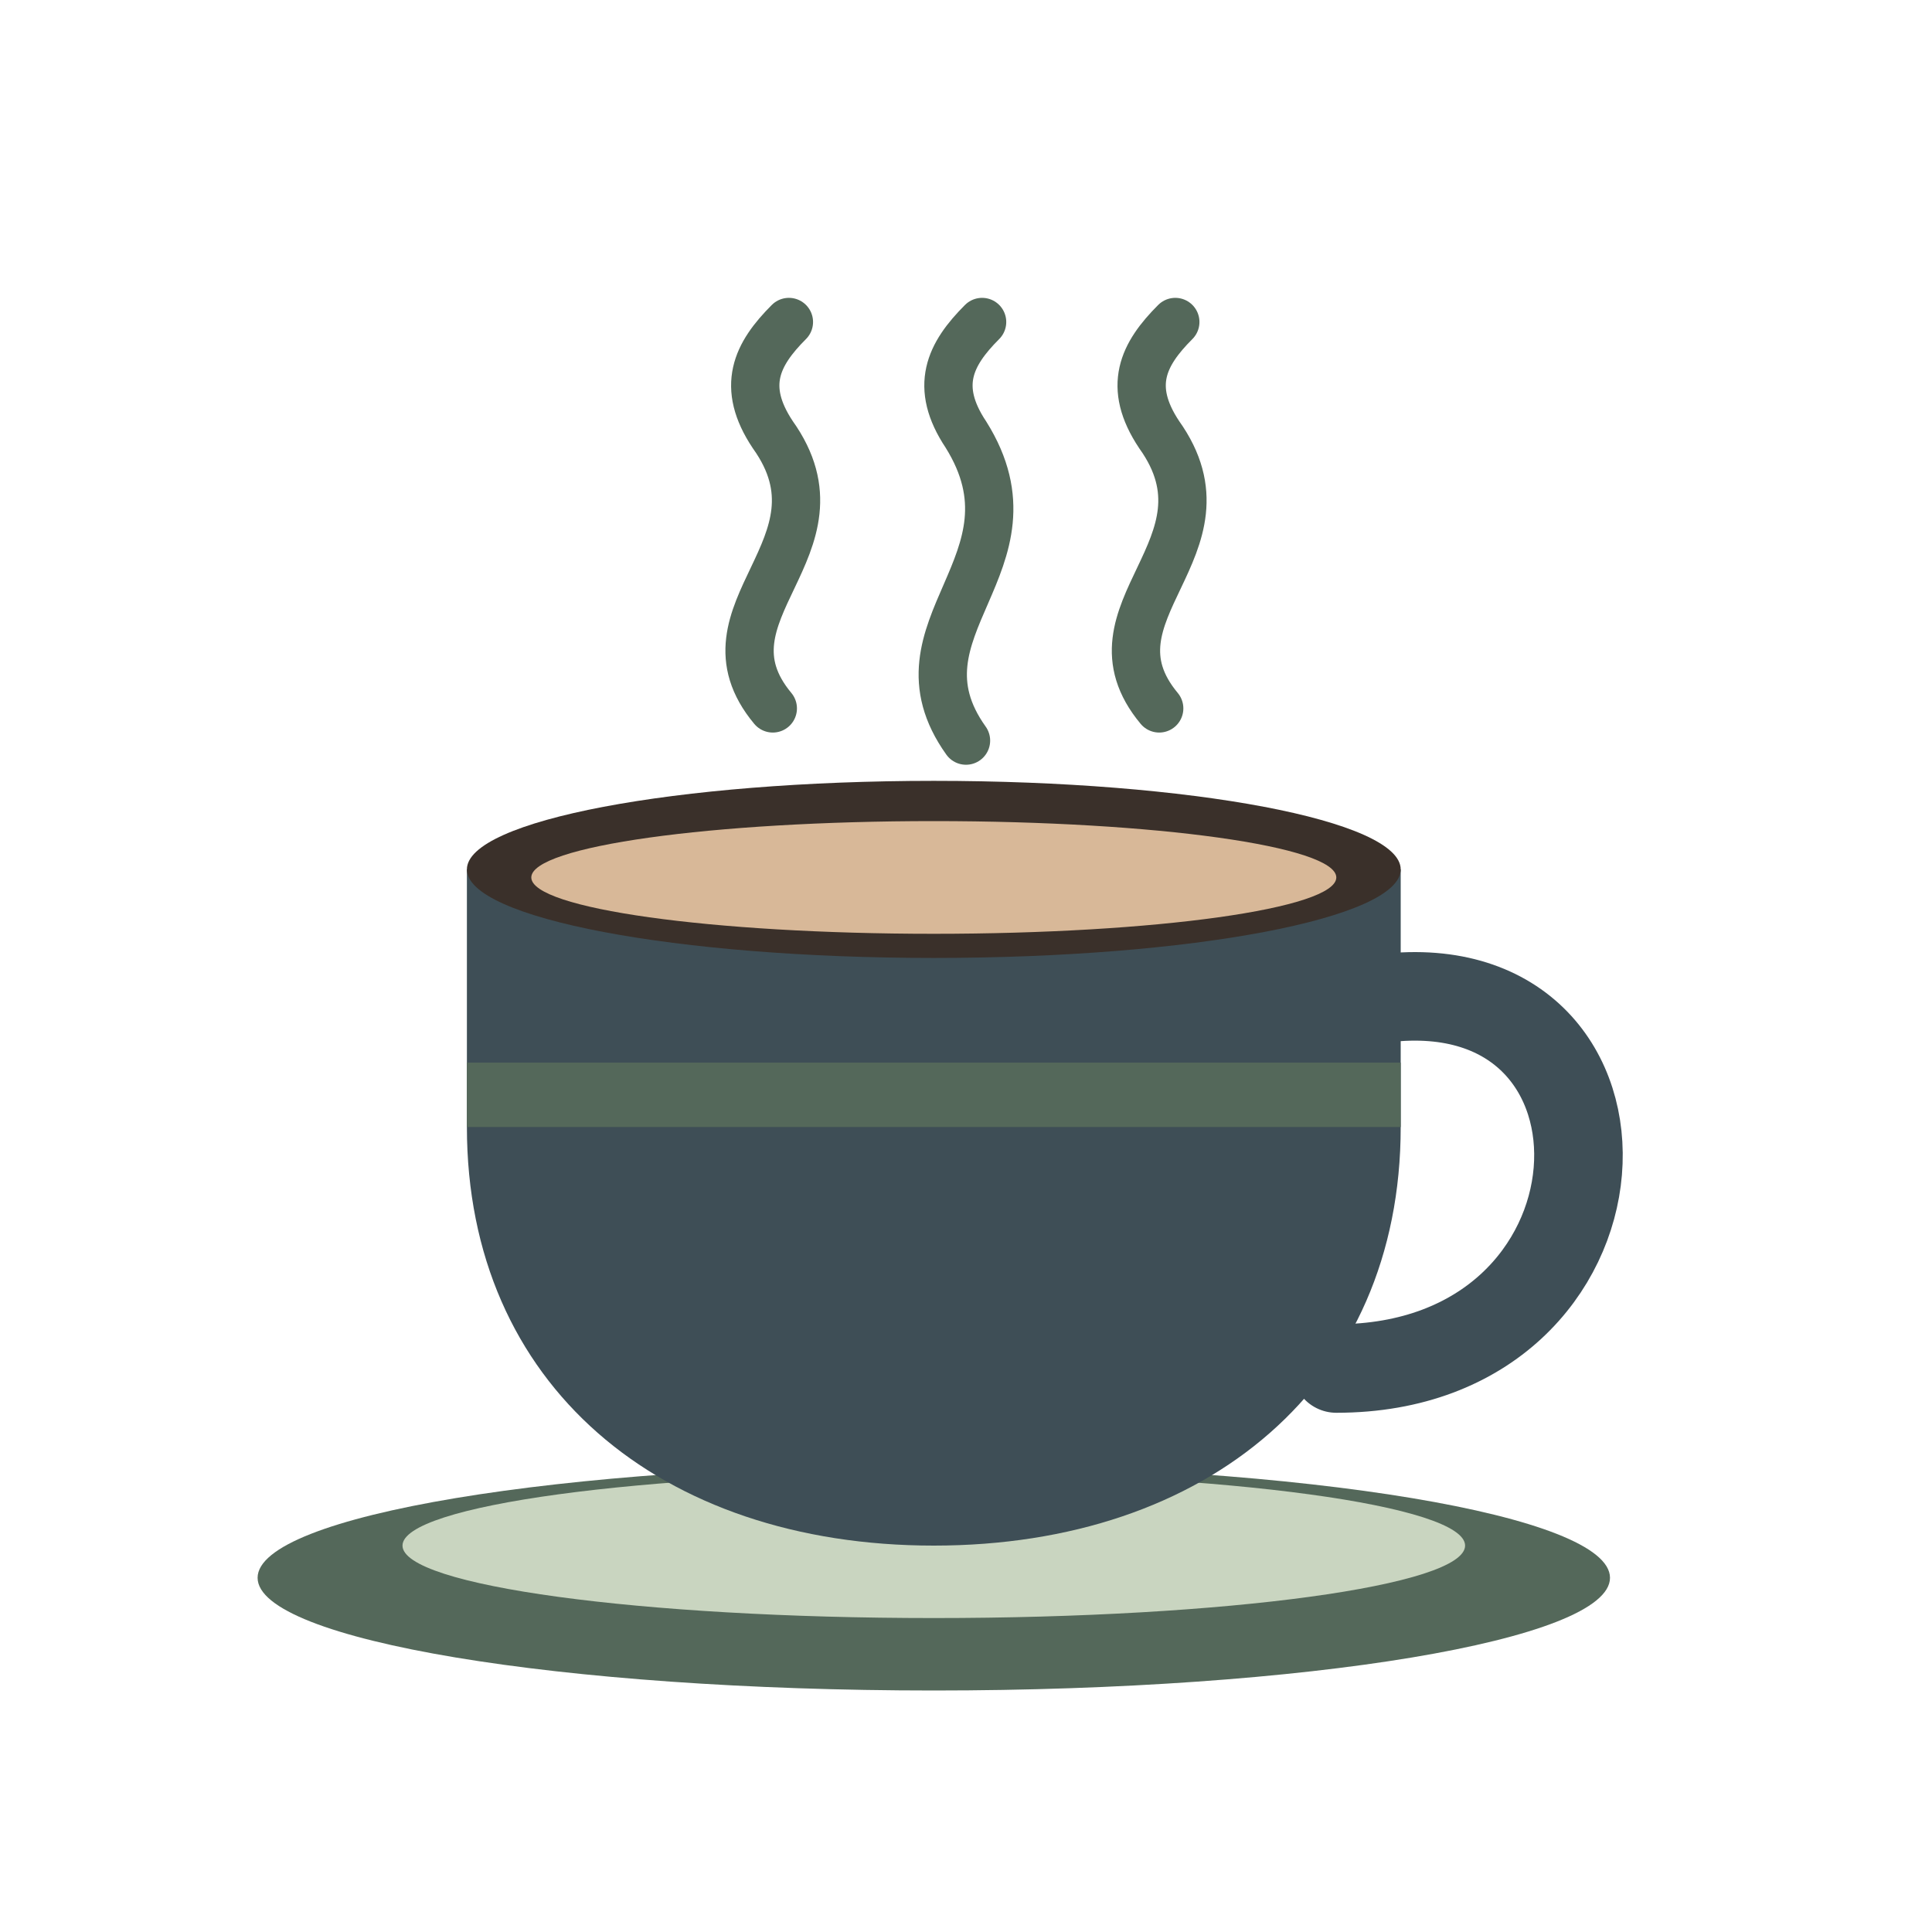
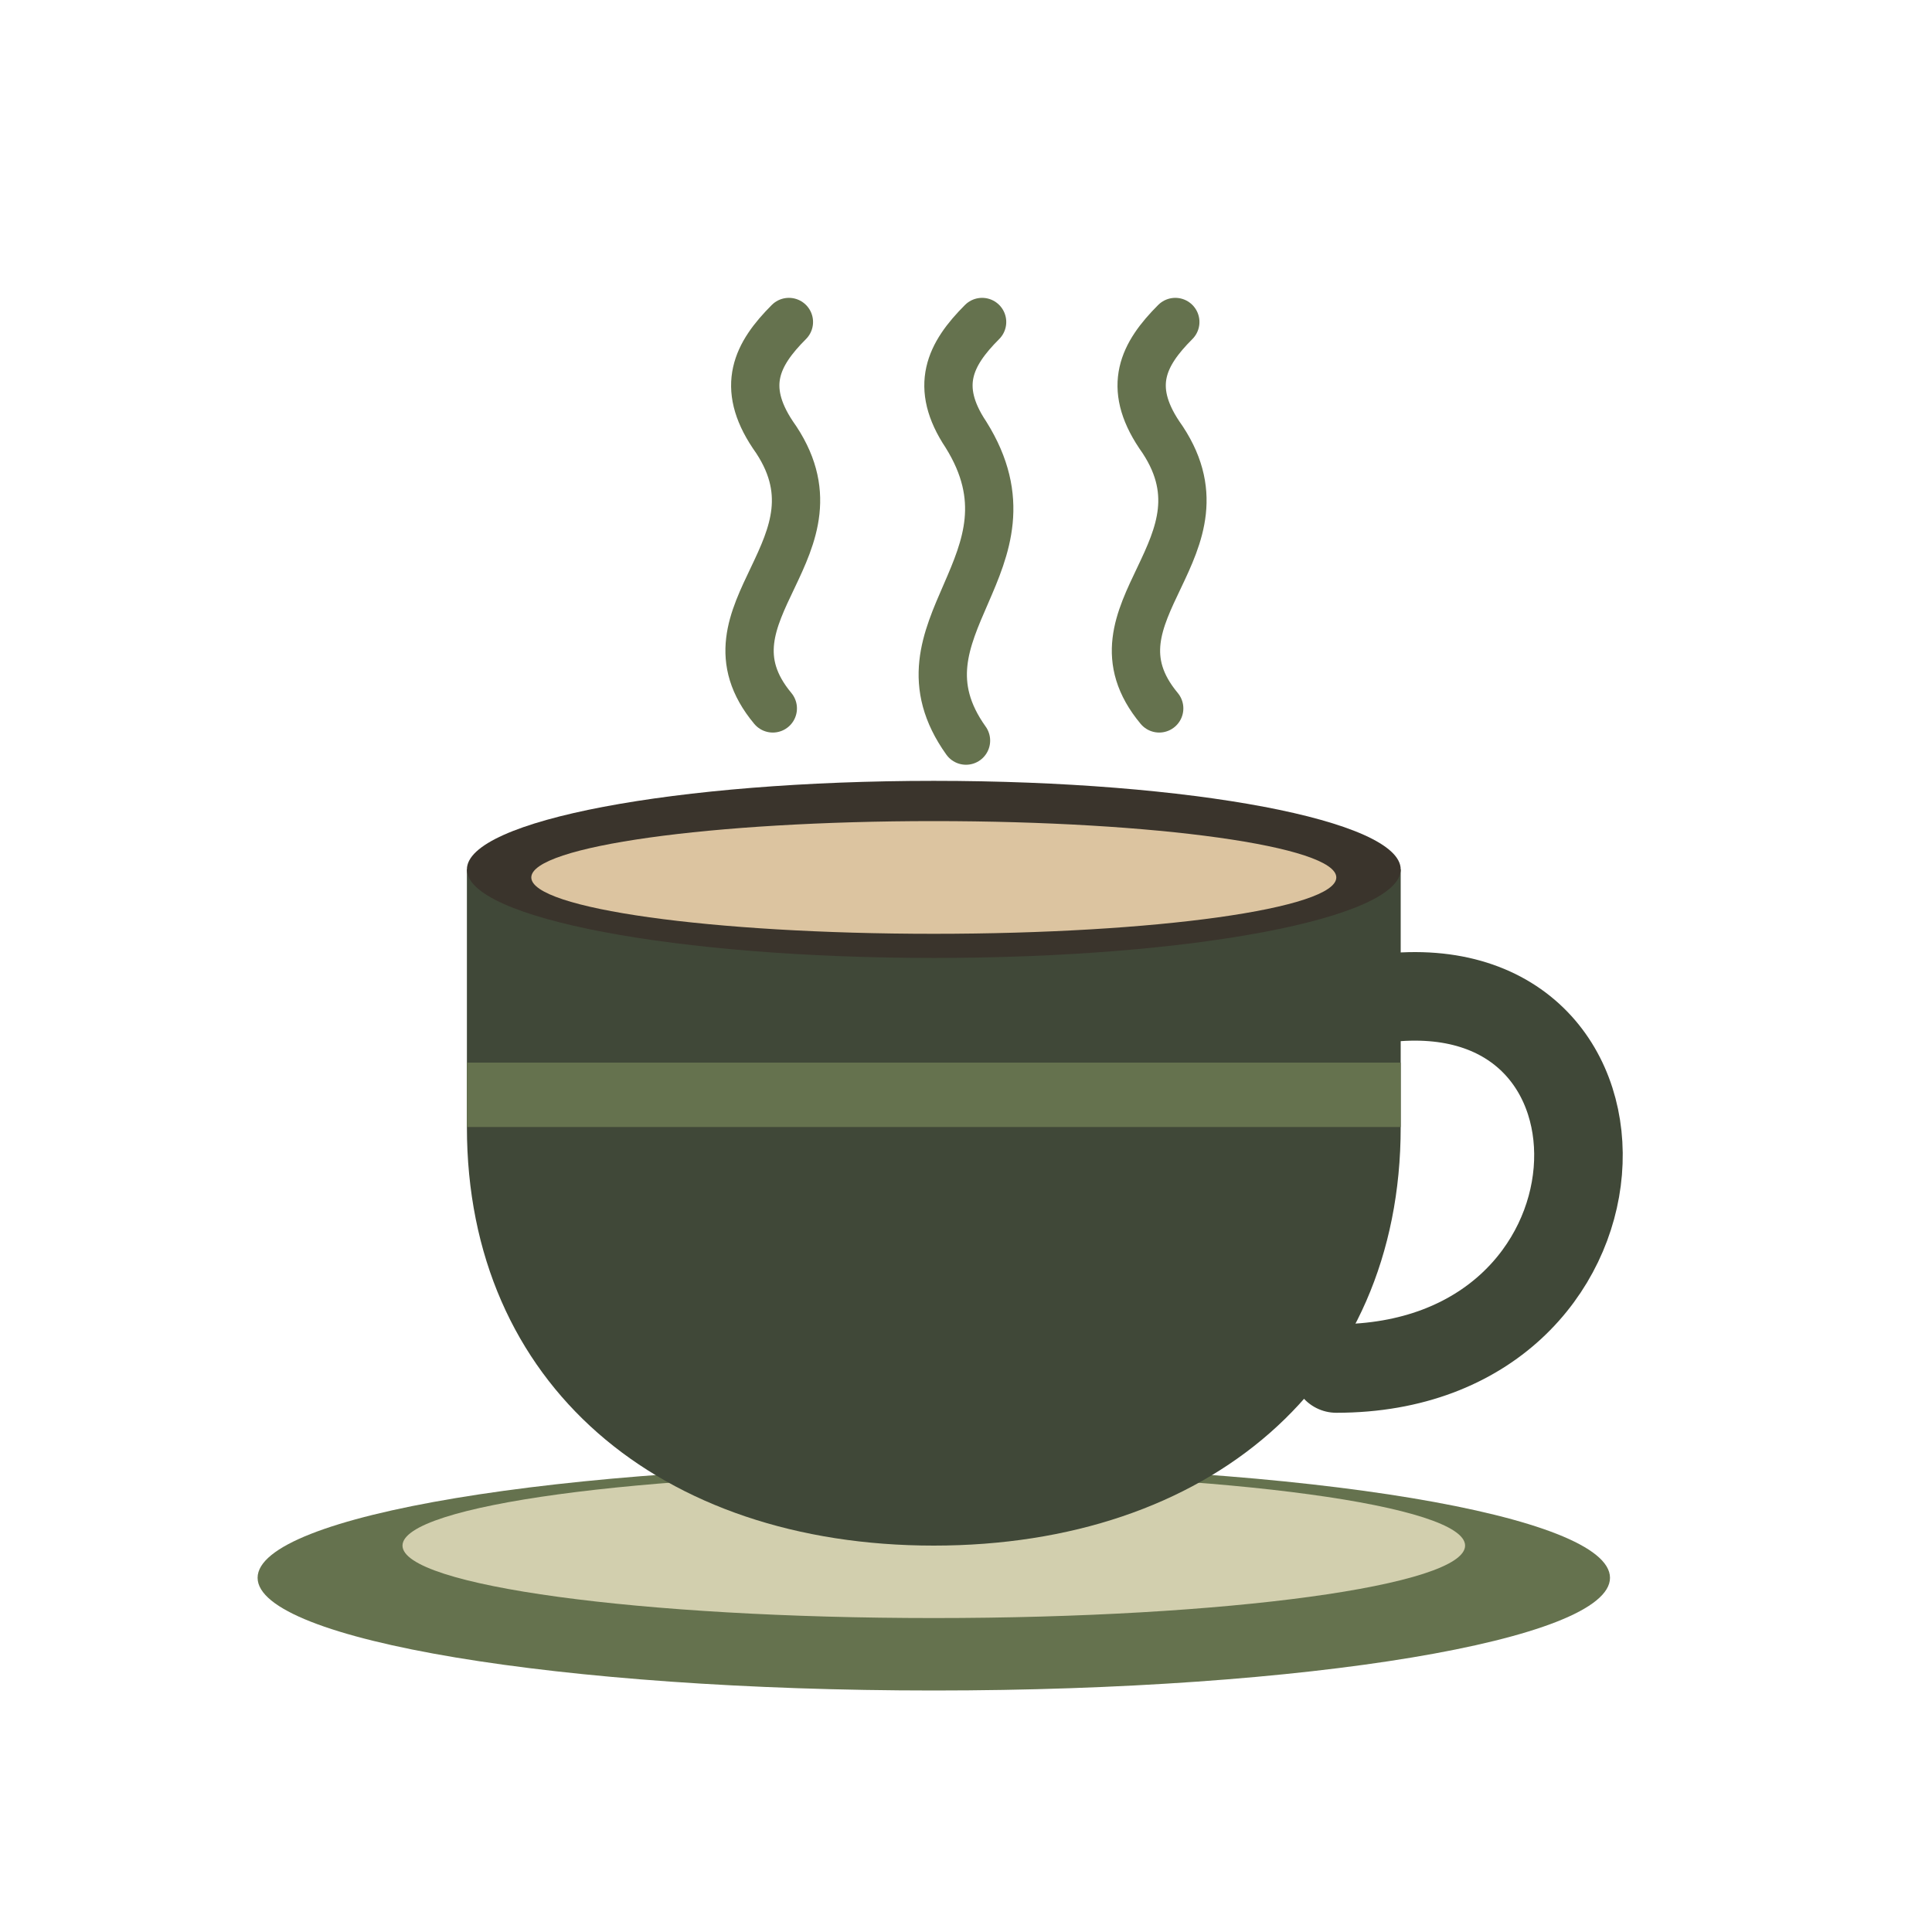
<svg xmlns="http://www.w3.org/2000/svg" width="240" height="240" viewBox="0 0 240 240" fill="none">
-   <path d="M96 88 C86 76 106 68 96 54 C92 48 94 44 98 40" stroke="#54685A" stroke-width="6" stroke-linecap="round" />
-   <path d="M120 92 C110 78 130 70 120 54 C116 48 118 44 122 40" stroke="#54685A" stroke-width="6" stroke-linecap="round" />
-   <path d="M144 88 C134 76 154 68 144 54 C140 48 142 44 146 40" stroke="#54685A" stroke-width="6" stroke-linecap="round" />
-   <ellipse cx="116" cy="196" rx="84" ry="14" fill="#54685A" />
-   <ellipse cx="116" cy="192" rx="66" ry="9" fill="#C9D5C0" />
-   <path d="M172 124 C206 120 204 170 166 170" stroke="#3E4E56" stroke-width="11" stroke-linecap="round" />
-   <path d="M58 108 H174 V140 C174 172 150 192 116 192 C82 192 58 172 58 140 Z" fill="#3E4E56" />
-   <rect x="58" y="132" width="116" height="8" fill="#54685A" />
-   <ellipse cx="116" cy="108" rx="58" ry="11" fill="#3A302A" />
-   <ellipse cx="116" cy="109" rx="50" ry="7" fill="#D8B898" />
+   <path d="M96 88 C86 76 106 68 96 54 C92 48 94 44 98 40" stroke="#65724E" stroke-width="6" stroke-linecap="round" />
+   <path d="M120 92 C110 78 130 70 120 54 C116 48 118 44 122 40" stroke="#65724E" stroke-width="6" stroke-linecap="round" />
+   <path d="M144 88 C134 76 154 68 144 54 C140 48 142 44 146 40" stroke="#65724E" stroke-width="6" stroke-linecap="round" />
+   <ellipse cx="116" cy="196" rx="84" ry="14" fill="#65724E" />
+   <ellipse cx="116" cy="192" rx="66" ry="9" fill="#D2CFAE" />
+   <path d="M172 124 C206 120 204 170 166 170" stroke="#404838" stroke-width="11" stroke-linecap="round" />
+   <path d="M58 108 H174 V140 C174 172 150 192 116 192 C82 192 58 172 58 140 Z" fill="#404838" />
+   <rect x="58" y="132" width="116" height="8" fill="#65724E" />
+   <ellipse cx="116" cy="108" rx="58" ry="11" fill="#3A342C" />
+   <ellipse cx="116" cy="109" rx="50" ry="7" fill="#DCC4A0" />
</svg>
